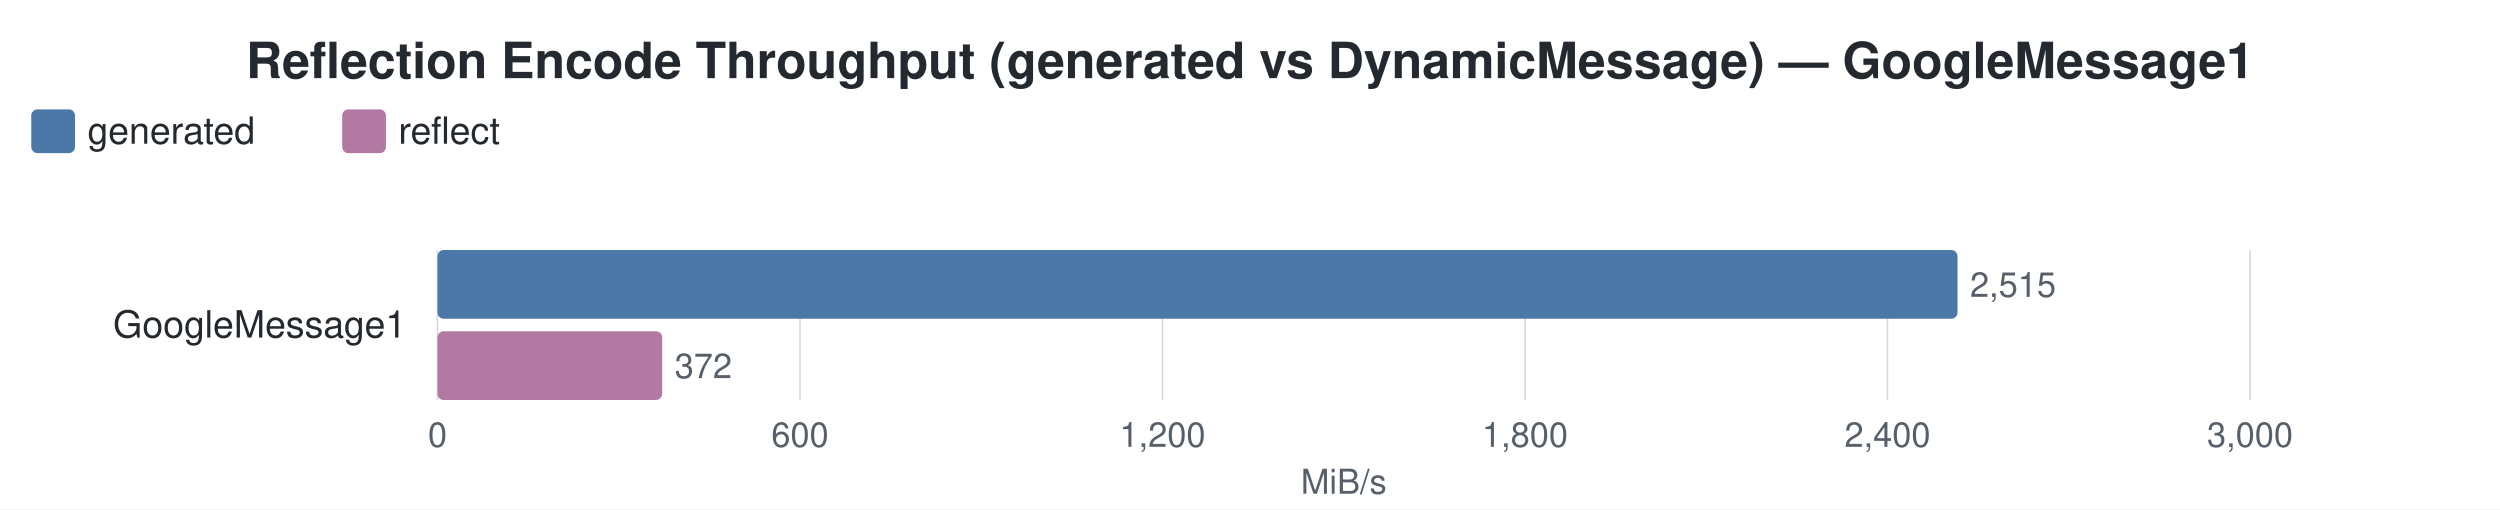
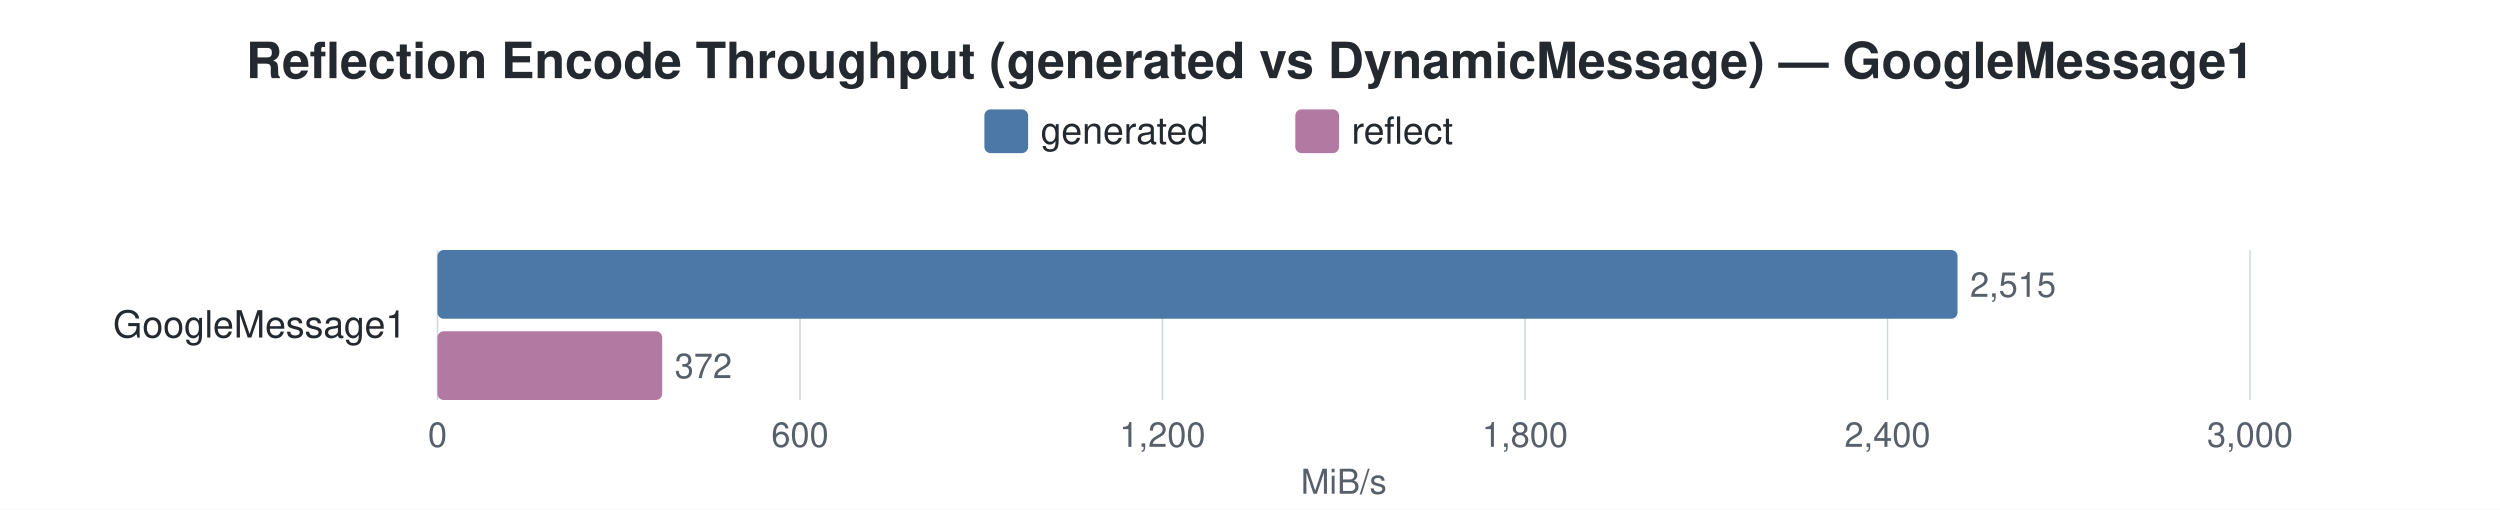
<svg xmlns="http://www.w3.org/2000/svg" width="800" height="163" viewBox="0 0 800 163">
  <style>
    text { font-family: -apple-system, BlinkMacSystemFont, "Segoe UI", Helvetica, Arial, sans-serif; }
    .title { font-size: 16px; font-weight: 600; fill: #24292f; }
    .label { font-size: 12px; fill: #24292f; }
    .value { font-size: 11px; fill: #57606a; }
    .axis-label { font-size: 11px; fill: #57606a; }
    .legend-text { font-size: 12px; fill: #24292f; }
    .grid { stroke: #d0d7de; stroke-width: 0.5; }
  </style>
  <rect width="100%" height="100%" fill="white" />
  <text x="400.0" y="25" text-anchor="middle" class="title">Reflection Encode Throughput (generated vs DynamicMessage) — GoogleMessage1</text>
-   <rect x="10" y="35" width="14" height="14" rx="2" fill="#4C78A8" />
-   <text x="28" y="46" class="legend-text">generated</text>
-   <rect x="109.5" y="35" width="14" height="14" rx="2" fill="#B279A2" />
-   <text x="127.5" y="46" class="legend-text">reflect</text>
+   <rect x="315" y="35" width="14" height="14" rx="2" fill="#4C78A8" />
+   <text x="333" y="46" class="legend-text">generated</text>
+   <rect x="414.5" y="35" width="14" height="14" rx="2" fill="#B279A2" />
+   <text x="432.5" y="46" class="legend-text">reflect</text>
  <line x1="140.0" y1="80" x2="140.0" y2="128" class="grid" />
  <text x="140.0" y="143" text-anchor="middle" class="axis-label">0</text>
  <line x1="256.0" y1="80" x2="256.0" y2="128" class="grid" />
  <text x="256.0" y="143" text-anchor="middle" class="axis-label">600</text>
  <line x1="372.0" y1="80" x2="372.0" y2="128" class="grid" />
  <text x="372.0" y="143" text-anchor="middle" class="axis-label">1,200</text>
  <line x1="488.0" y1="80" x2="488.0" y2="128" class="grid" />
  <text x="488.0" y="143" text-anchor="middle" class="axis-label">1,800</text>
  <line x1="604.0" y1="80" x2="604.0" y2="128" class="grid" />
  <text x="604.0" y="143" text-anchor="middle" class="axis-label">2,400</text>
  <line x1="720.0" y1="80" x2="720.0" y2="128" class="grid" />
  <text x="720.0" y="143" text-anchor="middle" class="axis-label">3,000</text>
  <text x="430.0" y="158" text-anchor="middle" class="axis-label">MiB/s</text>
  <text x="130" y="108.0" text-anchor="end" class="label">GoogleMessage1</text>
  <rect x="140" y="80.0" width="486.4" height="22" rx="2" fill="#4C78A8" />
  <text x="630.4" y="95.0" class="value">2,515</text>
  <rect x="140" y="106.0" width="71.9" height="22" rx="2" fill="#B279A2" />
  <text x="215.9" y="121.0" class="value">372</text>
</svg>
